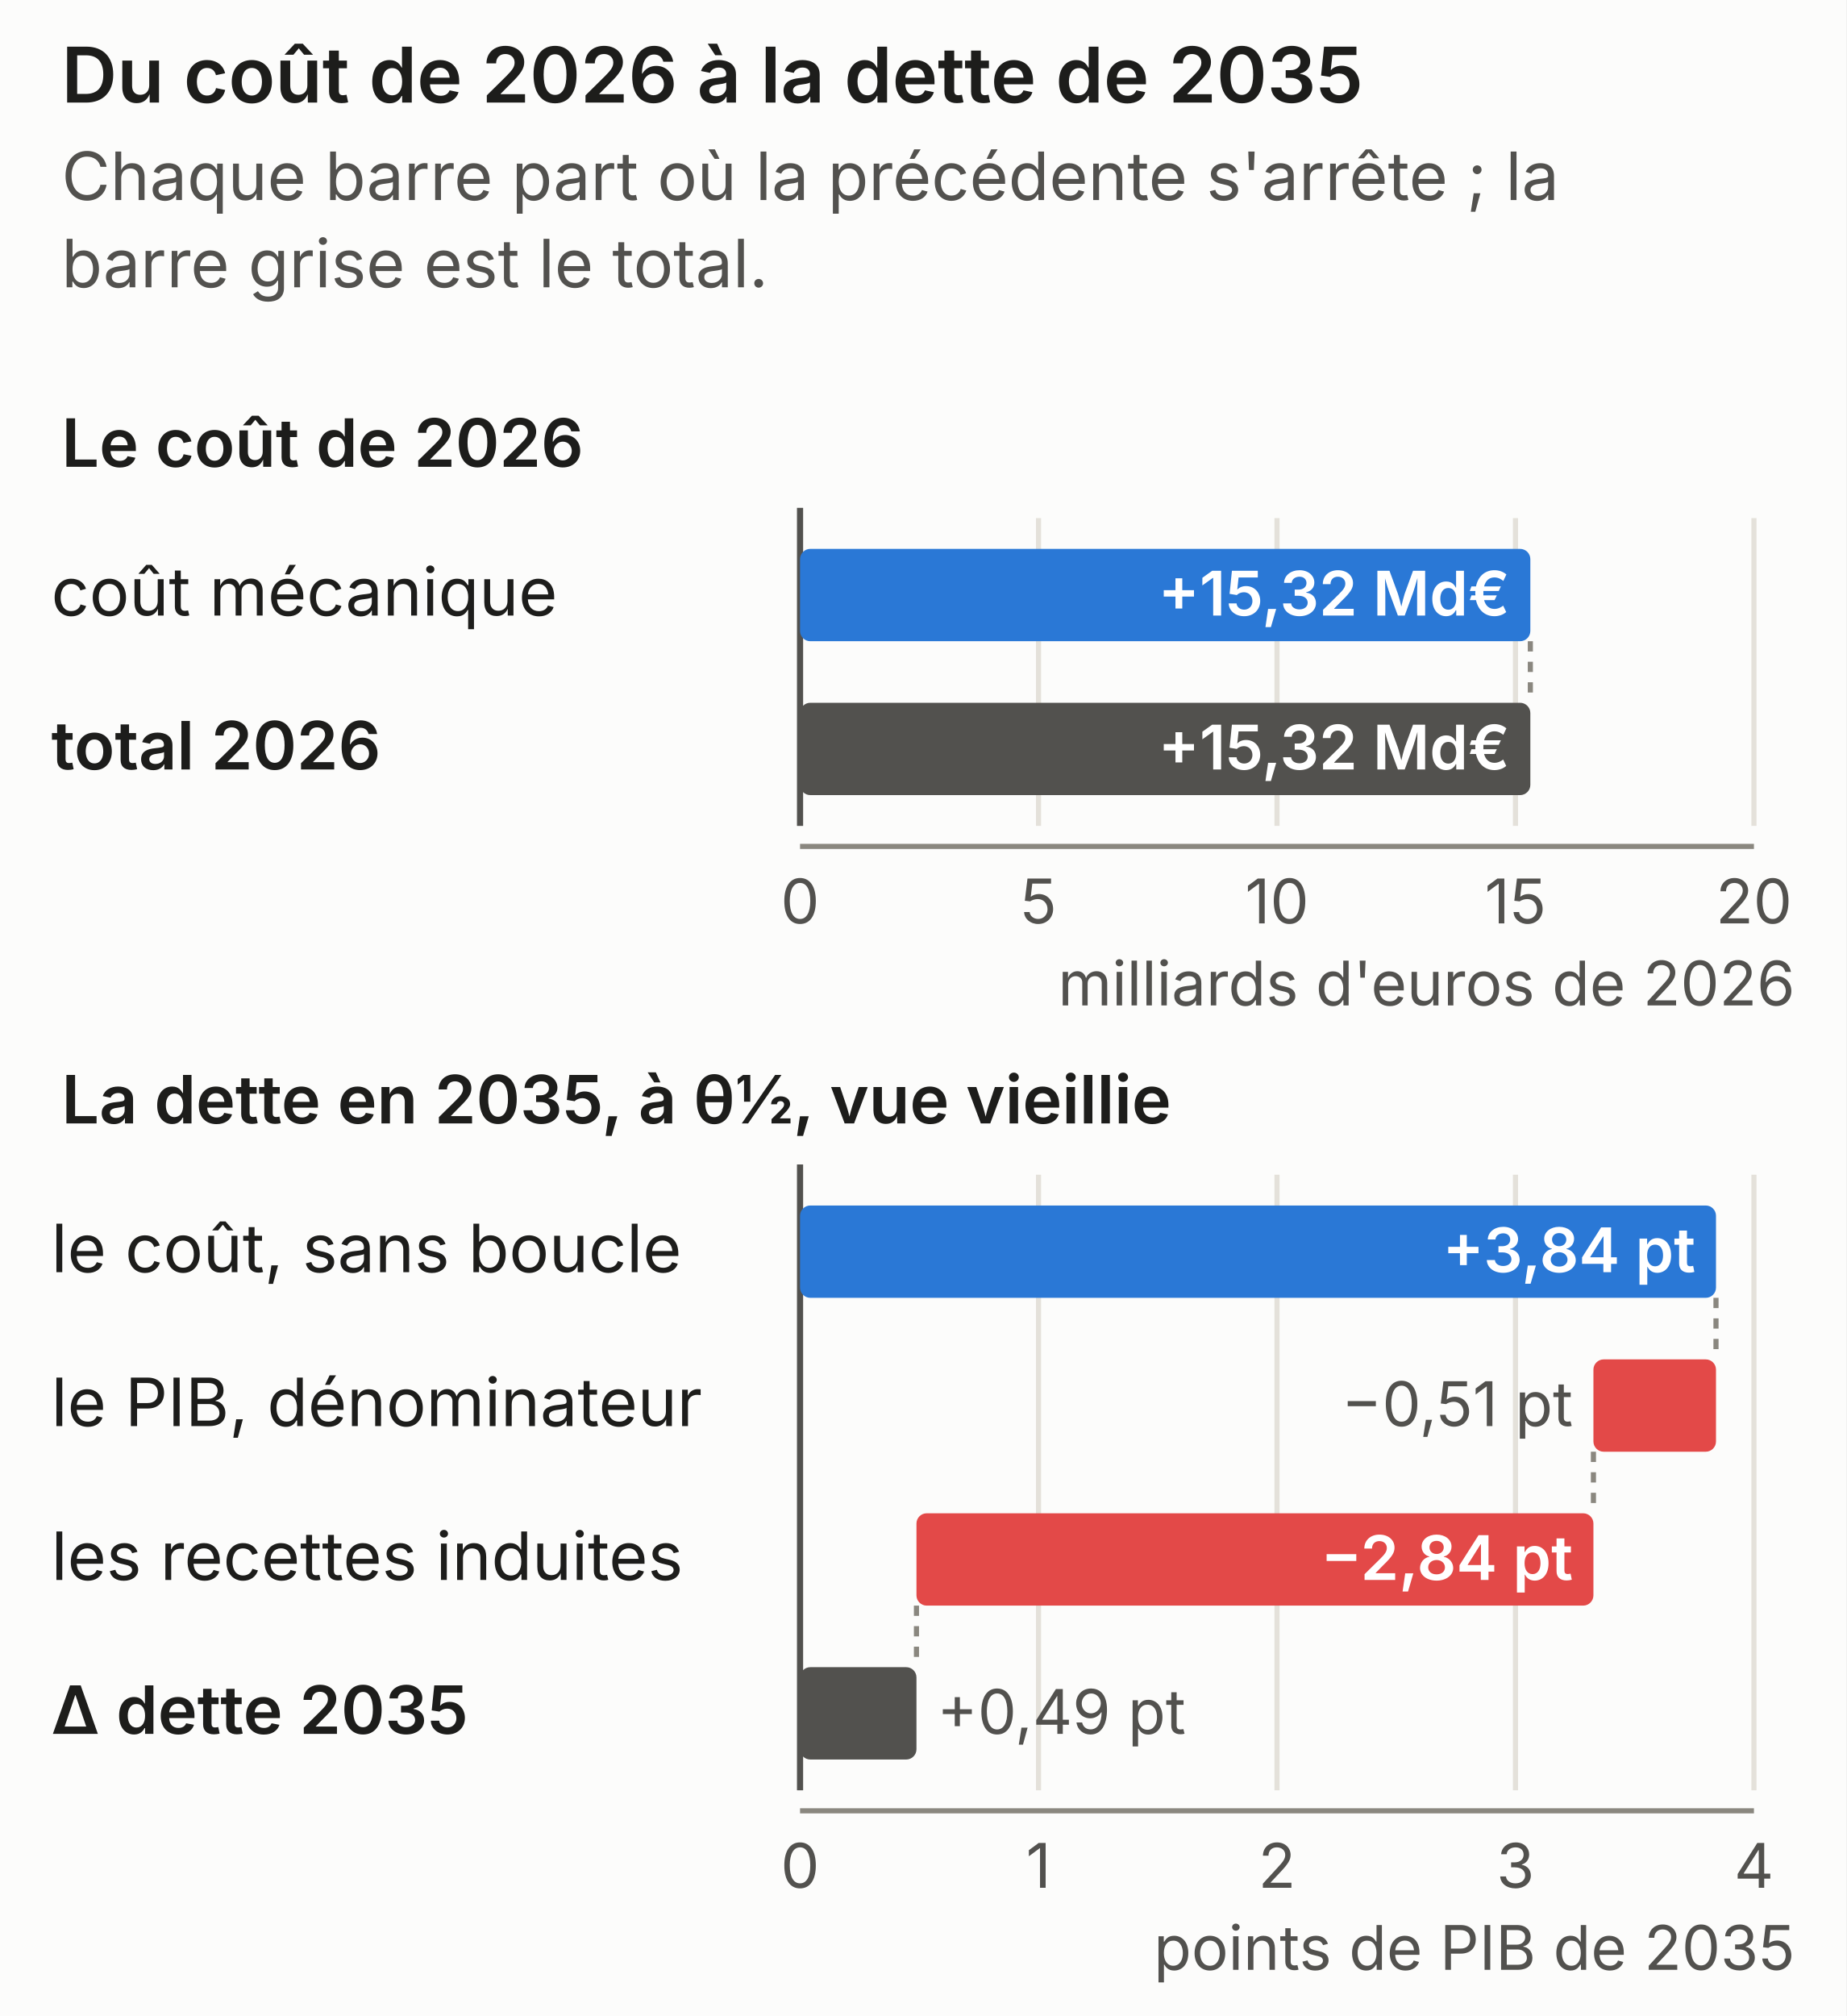
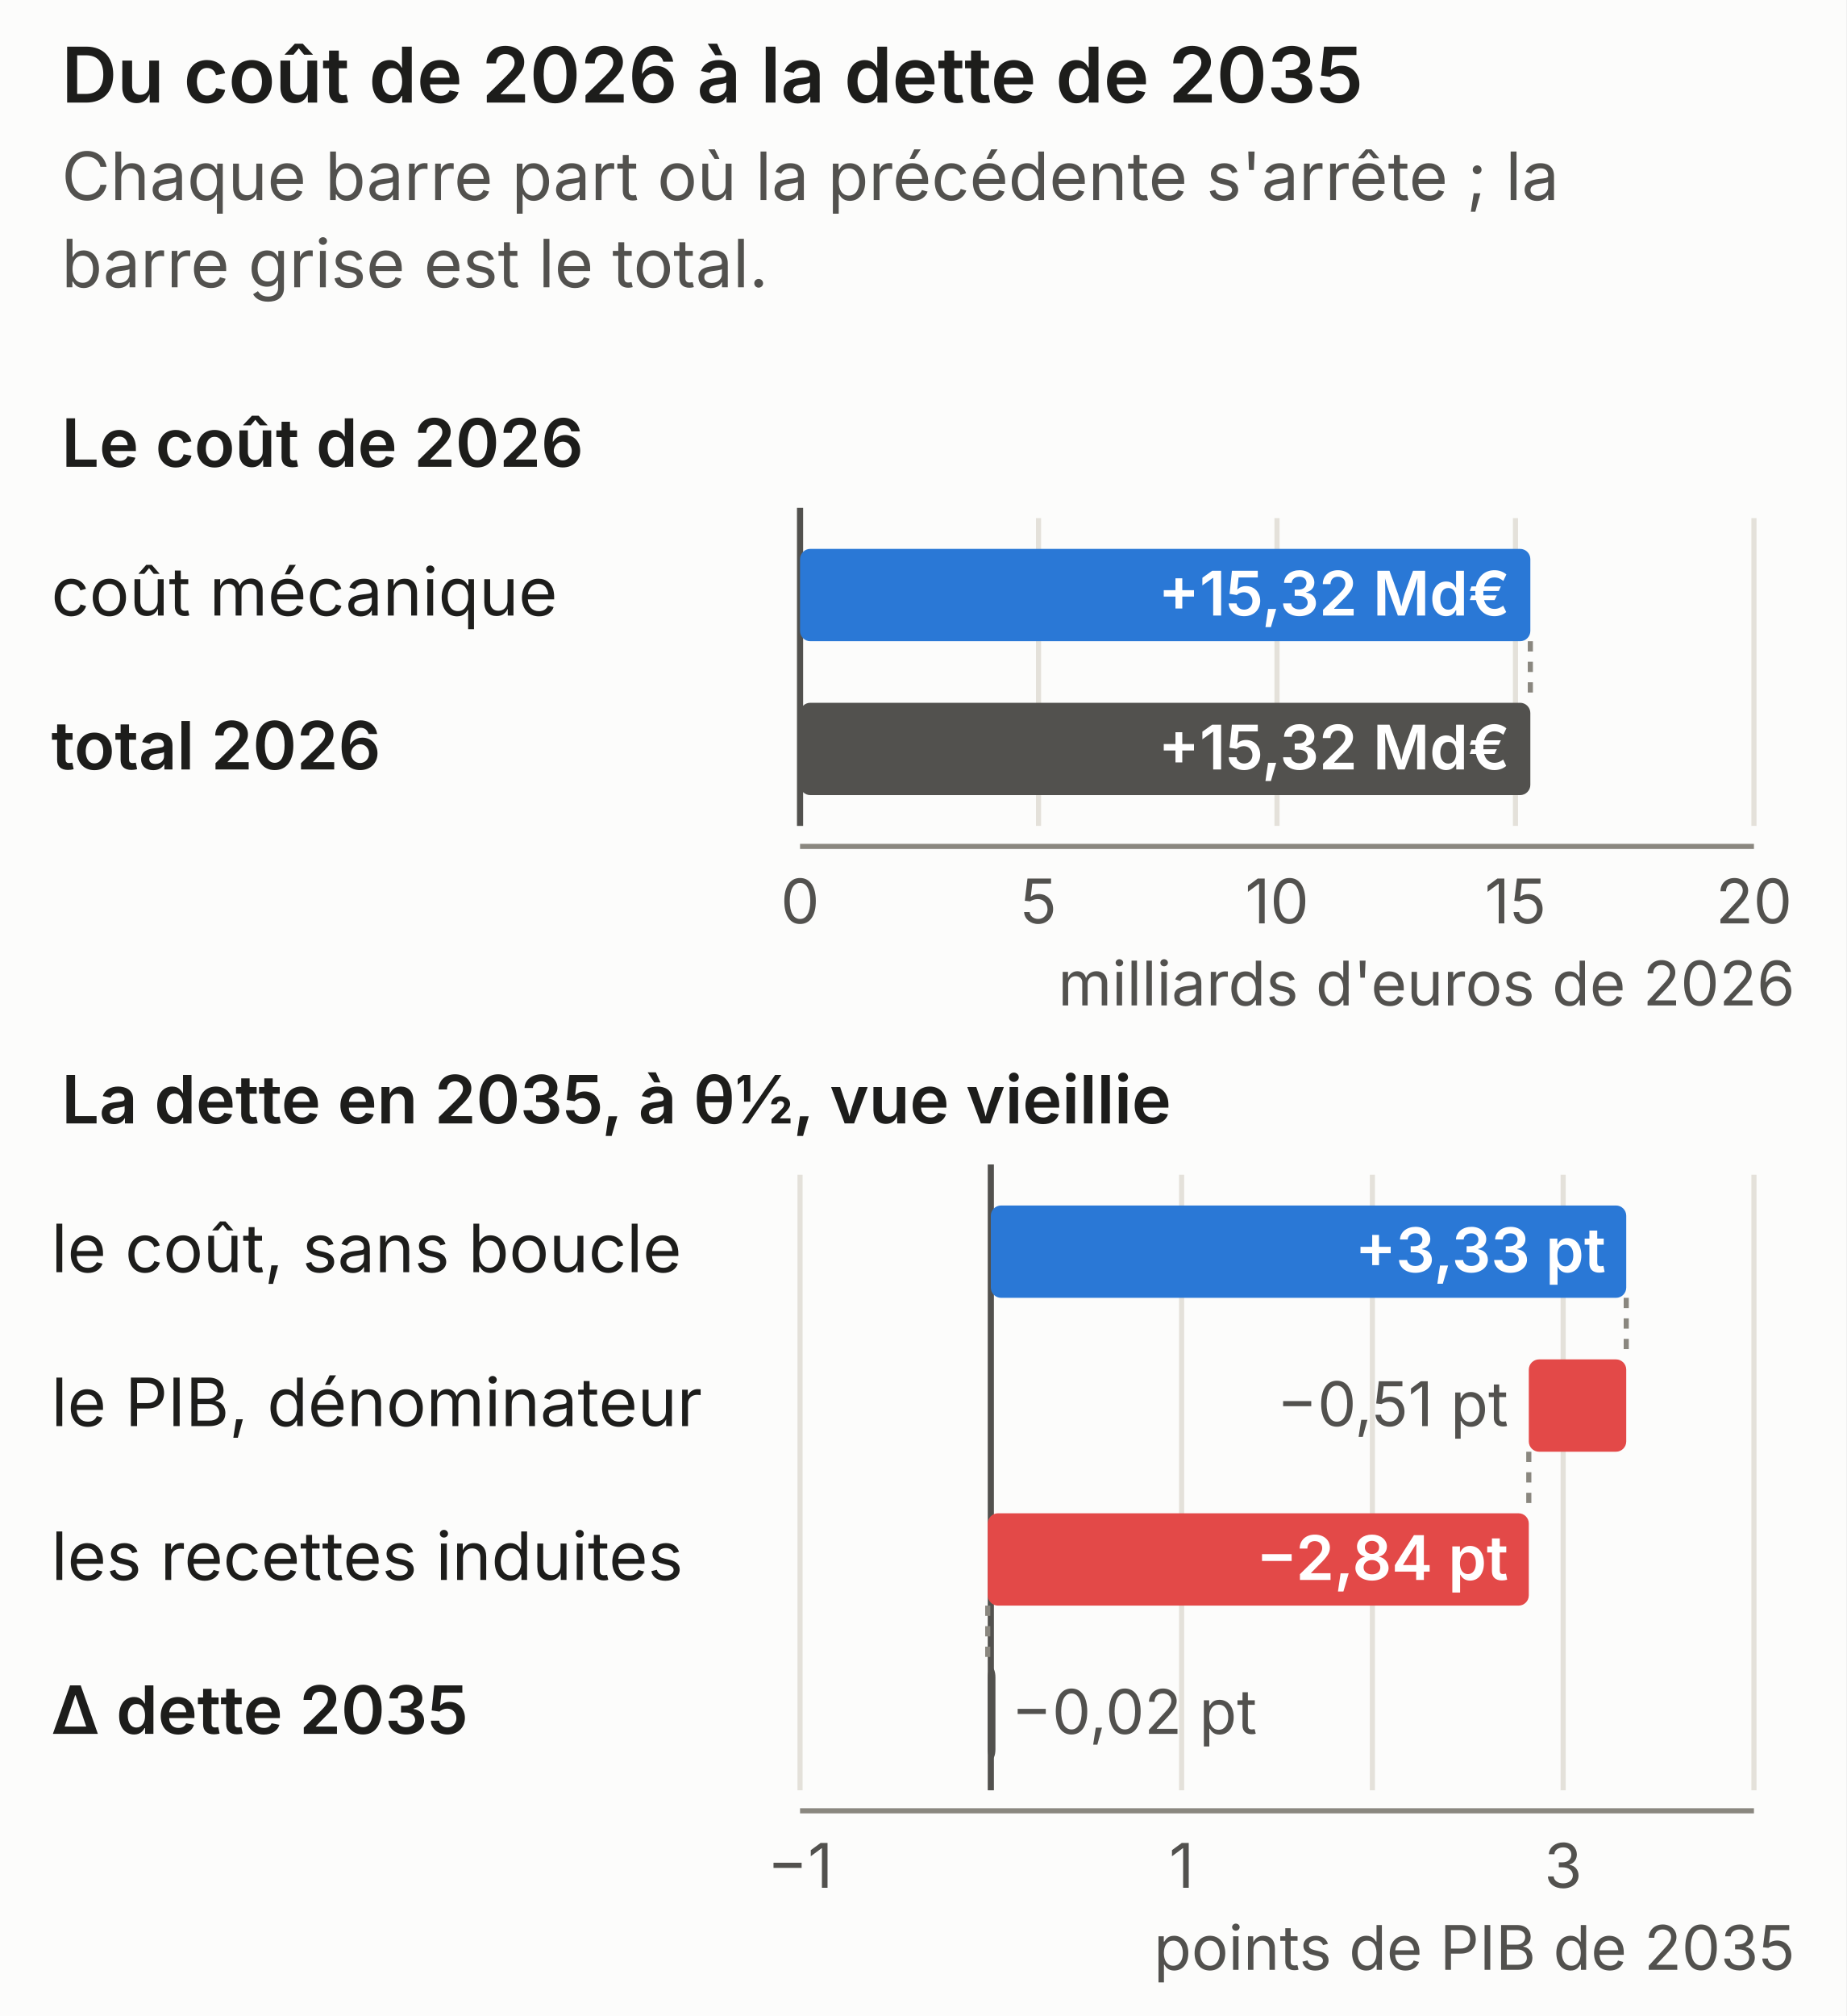
<svg xmlns="http://www.w3.org/2000/svg" viewBox="0 0 360 393" width="360" height="393" role="img" aria-labelledby="pres2027_bouamrane_programme-cascade-t pres2027_bouamrane_programme-cascade-d" font-size="13">
  <style>.g-fond{fill:#fcfcfb}.g-encre{fill:#1d1d1b}.g-doux{fill:#52514e}
.g-axe{stroke:#8a877f}.g-grille{stroke:#e4e1da}.g-zero{stroke:#52514e}
.g-s1{stroke:#2a78d6}.g-s2{stroke:#eb6834}.g-s3{stroke:#1baf7a}.g-s4{stroke:#6250d6}
.g-f1{fill:#2a78d6}.g-f2{fill:#eb6834}.g-f3{fill:#1baf7a}.g-f4{fill:#6250d6}
.g-bande{fill:#2a78d6;fill-opacity:.16}.g-plus{fill:#2a78d6}.g-moins{fill:#e34948}
.g-total{fill:#52514e}.g-lien{stroke:#8a877f}.g-sur{fill:#ffffff}
@media (prefers-color-scheme: dark){
.g-fond{fill:#1a1a19}.g-encre{fill:#ece9e2}.g-doux{fill:#c3c2b7}
.g-axe{stroke:#8f8b80}.g-grille{stroke:#33322f}.g-zero{stroke:#c3c2b7}
.g-s1{stroke:#3987e5}.g-s2{stroke:#d95926}.g-s3{stroke:#199e70}.g-s4{stroke:#9085e9}
.g-f1{fill:#3987e5}.g-f2{fill:#d95926}.g-f3{fill:#199e70}.g-f4{fill:#9085e9}
.g-bande{fill:#3987e5;fill-opacity:.24}.g-plus{fill:#3987e5}.g-moins{fill:#e66767}
.g-total{fill:#6b6862}.g-lien{stroke:#8f8b80}}
text{font-family:system-ui,-apple-system,"Segoe UI",sans-serif}</style>
  <rect class="g-fond" fill="#fcfcfb" x="0" y="0" width="360" height="393" />
  <text class="g-encre" fill="#1d1d1b" x="12" y="20" text-anchor="start" font-size="15" font-weight="600">Du coût de 2026 à la dette de 2035</text>
  <text class="g-doux" fill="#52514e" x="12" y="39" text-anchor="start">Chaque barre part où la précédente s'arrête ; la</text>
  <text class="g-doux" fill="#52514e" x="12" y="56" text-anchor="start">barre grise est le total.</text>
  <text class="g-encre" fill="#1d1d1b" x="12" y="91" text-anchor="start" font-weight="600">Le coût de 2026</text>
  <line class="g-grille" stroke="#e4e1da" stroke-width="1" x1="156" y1="101" x2="156" y2="161" />
  <line class="g-grille" stroke="#e4e1da" stroke-width="1" x1="202.5" y1="101" x2="202.5" y2="161" />
  <line class="g-grille" stroke="#e4e1da" stroke-width="1" x1="249" y1="101" x2="249" y2="161" />
  <line class="g-grille" stroke="#e4e1da" stroke-width="1" x1="295.5" y1="101" x2="295.5" y2="161" />
  <line class="g-grille" stroke="#e4e1da" stroke-width="1" x1="342" y1="101" x2="342" y2="161" />
  <line class="g-zero" stroke="#52514e" stroke-width="1.2" x1="156" y1="99" x2="156" y2="161" />
  <rect class="g-plus" fill="#2a78d6" x="156" y="107" width="142.4" height="18" rx="2" />
  <line class="g-lien" stroke="#8a877f" stroke-width="1" stroke-dasharray="2 2" x1="298.4" y1="125" x2="298.4" y2="137" />
  <text class="g-encre" fill="#1d1d1b" x="10" y="120" text-anchor="start">coût mécanique</text>
  <text class="g-sur" fill="#ffffff" x="294.4" y="120" text-anchor="end" font-size="12" font-weight="600">+15,32 Md€</text>
  <rect class="g-total" fill="#52514e" x="156" y="137" width="142.4" height="18" rx="2" />
  <text class="g-encre" fill="#1d1d1b" x="10" y="150" text-anchor="start" font-weight="600">total 2026</text>
  <text class="g-sur" fill="#ffffff" x="294.4" y="150" text-anchor="end" font-size="12" font-weight="600">+15,32 Md€</text>
  <line class="g-axe" stroke="#8a877f" stroke-width="1" x1="156" y1="165" x2="342" y2="165" />
  <text class="g-doux" fill="#52514e" x="156" y="180" text-anchor="middle" font-size="12">0</text>
  <text class="g-doux" fill="#52514e" x="202.5" y="180" text-anchor="middle" font-size="12">5</text>
  <text class="g-doux" fill="#52514e" x="249" y="180" text-anchor="middle" font-size="12">10</text>
  <text class="g-doux" fill="#52514e" x="295.5" y="180" text-anchor="middle" font-size="12">15</text>
  <text class="g-doux" fill="#52514e" x="342" y="180" text-anchor="middle" font-size="12">20</text>
  <text class="g-doux" fill="#52514e" x="350" y="196" text-anchor="end" font-size="12">milliards d'euros de 2026</text>
  <text class="g-encre" fill="#1d1d1b" x="12" y="219" text-anchor="start" font-weight="600">La dette en 2035, à θ½, vue vieillie</text>
  <line class="g-grille" stroke="#e4e1da" stroke-width="1" x1="156" y1="229" x2="156" y2="349" />
-   <line class="g-grille" stroke="#e4e1da" stroke-width="1" x1="202.5" y1="229" x2="202.5" y2="349" />
-   <line class="g-grille" stroke="#e4e1da" stroke-width="1" x1="249" y1="229" x2="249" y2="349" />
-   <line class="g-grille" stroke="#e4e1da" stroke-width="1" x1="295.5" y1="229" x2="295.5" y2="349" />
+   <line class="g-grille" stroke="#e4e1da" stroke-width="1" x1="193.2" y1="229" x2="193.2" y2="349" />
+   <line class="g-grille" stroke="#e4e1da" stroke-width="1" x1="230.4" y1="229" x2="230.4" y2="349" />
+   <line class="g-grille" stroke="#e4e1da" stroke-width="1" x1="267.6" y1="229" x2="267.6" y2="349" />
+   <line class="g-grille" stroke="#e4e1da" stroke-width="1" x1="304.8" y1="229" x2="304.8" y2="349" />
  <line class="g-grille" stroke="#e4e1da" stroke-width="1" x1="342" y1="229" x2="342" y2="349" />
-   <line class="g-zero" stroke="#52514e" stroke-width="1.2" x1="156" y1="227" x2="156" y2="349" />
-   <rect class="g-plus" fill="#2a78d6" x="156" y="235" width="178.6" height="18" rx="2" />
-   <line class="g-lien" stroke="#8a877f" stroke-width="1" stroke-dasharray="2 2" x1="334.6" y1="253" x2="334.6" y2="265" />
+   <line class="g-zero" stroke="#52514e" stroke-width="1.2" x1="193.2" y1="227" x2="193.2" y2="349" />
+   <rect class="g-plus" fill="#2a78d6" x="193.2" y="235" width="123.9" height="18" rx="2" />
+   <line class="g-lien" stroke="#8a877f" stroke-width="1" stroke-dasharray="2 2" x1="317.1" y1="253" x2="317.1" y2="265" />
  <text class="g-encre" fill="#1d1d1b" x="10" y="248" text-anchor="start">le coût, sans boucle</text>
-   <text class="g-sur" fill="#ffffff" x="330.6" y="248" text-anchor="end" font-size="12" font-weight="600">+3,84 pt</text>
-   <rect class="g-moins" fill="#e34948" x="310.7" y="265" width="23.9" height="18" rx="2" />
-   <line class="g-lien" stroke="#8a877f" stroke-width="1" stroke-dasharray="2 2" x1="310.7" y1="283" x2="310.7" y2="295" />
+   <text class="g-sur" fill="#ffffff" x="313.1" y="248" text-anchor="end" font-size="12" font-weight="600">+3,33 pt</text>
+   <rect class="g-moins" fill="#e34948" x="298.1" y="265" width="19" height="18" rx="2" />
+   <line class="g-lien" stroke="#8a877f" stroke-width="1" stroke-dasharray="2 2" x1="298.1" y1="283" x2="298.1" y2="295" />
  <text class="g-encre" fill="#1d1d1b" x="10" y="278" text-anchor="start">le PIB, dénominateur</text>
-   <text class="g-doux" fill="#52514e" x="306.7" y="278" text-anchor="end" font-size="12">−0,51 pt</text>
-   <rect class="g-moins" fill="#e34948" x="178.7" y="295" width="132" height="18" rx="2" />
-   <line class="g-lien" stroke="#8a877f" stroke-width="1" stroke-dasharray="2 2" x1="178.7" y1="313" x2="178.7" y2="325" />
+   <text class="g-doux" fill="#52514e" x="294.1" y="278" text-anchor="end" font-size="12">−0,51 pt</text>
+   <rect class="g-moins" fill="#e34948" x="192.6" y="295" width="105.5" height="18" rx="2" />
+   <line class="g-lien" stroke="#8a877f" stroke-width="1" stroke-dasharray="2 2" x1="192.6" y1="313" x2="192.6" y2="325" />
  <text class="g-encre" fill="#1d1d1b" x="10" y="308" text-anchor="start">les recettes induites</text>
-   <text class="g-sur" fill="#ffffff" x="306.7" y="308" text-anchor="end" font-size="12" font-weight="600">−2,84 pt</text>
-   <rect class="g-total" fill="#52514e" x="156" y="325" width="22.7" height="18" rx="2" />
+   <text class="g-sur" fill="#ffffff" x="294.1" y="308" text-anchor="end" font-size="12" font-weight="600">−2,84 pt</text>
+   <rect class="g-total" fill="#52514e" x="192.6" y="325" width="1.5" height="18" rx="2" />
  <text class="g-encre" fill="#1d1d1b" x="10" y="338" text-anchor="start" font-weight="600">Δ dette 2035</text>
-   <text class="g-doux" fill="#52514e" x="182.7" y="338" text-anchor="start" font-size="12">+0,49 pt</text>
+   <text class="g-doux" fill="#52514e" x="197.2" y="338" text-anchor="start" font-size="12">−0,02 pt</text>
  <line class="g-axe" stroke="#8a877f" stroke-width="1" x1="156" y1="353" x2="342" y2="353" />
-   <text class="g-doux" fill="#52514e" x="156" y="368" text-anchor="middle" font-size="12">0</text>
-   <text class="g-doux" fill="#52514e" x="202.5" y="368" text-anchor="middle" font-size="12">1</text>
-   <text class="g-doux" fill="#52514e" x="249" y="368" text-anchor="middle" font-size="12">2</text>
-   <text class="g-doux" fill="#52514e" x="295.5" y="368" text-anchor="middle" font-size="12">3</text>
-   <text class="g-doux" fill="#52514e" x="342" y="368" text-anchor="middle" font-size="12">4</text>
+   <text class="g-doux" fill="#52514e" x="156" y="368" text-anchor="middle" font-size="12">−1</text>
+   <text class="g-doux" fill="#52514e" x="230.4" y="368" text-anchor="middle" font-size="12">1</text>
+   <text class="g-doux" fill="#52514e" x="304.8" y="368" text-anchor="middle" font-size="12">3</text>
  <text class="g-doux" fill="#52514e" x="350" y="384" text-anchor="end" font-size="12">points de PIB de 2035</text>
</svg>
